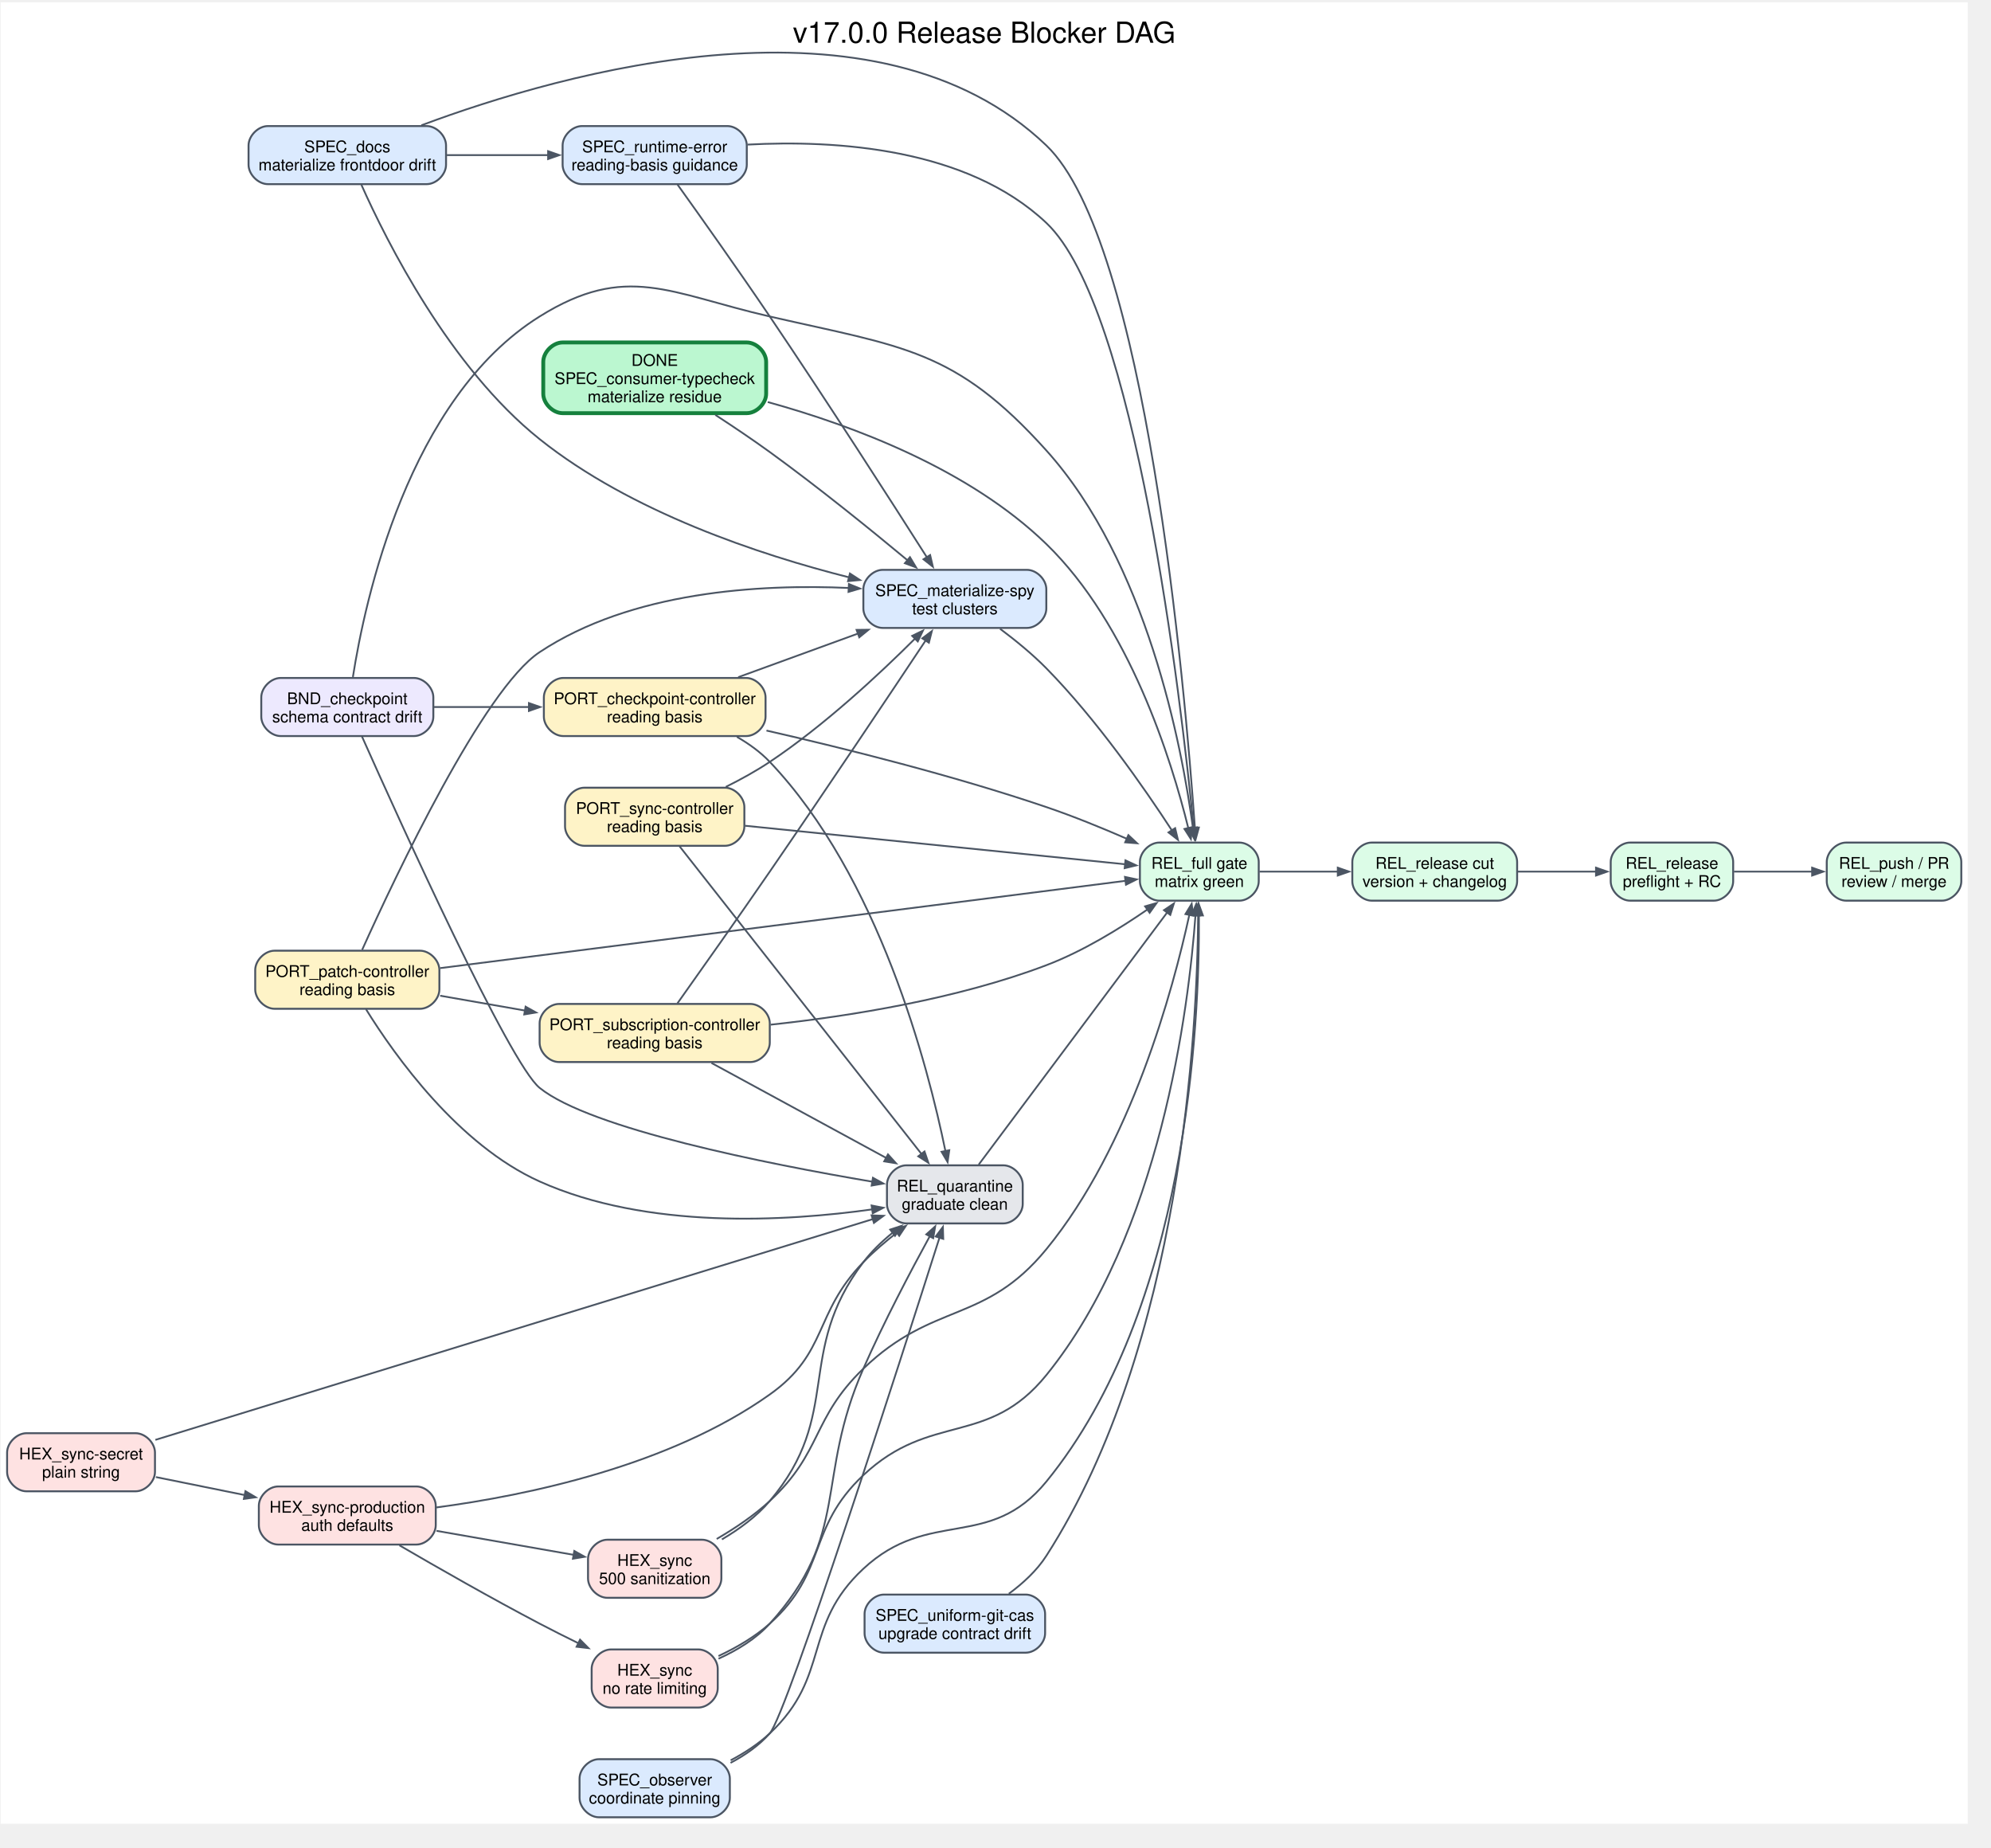
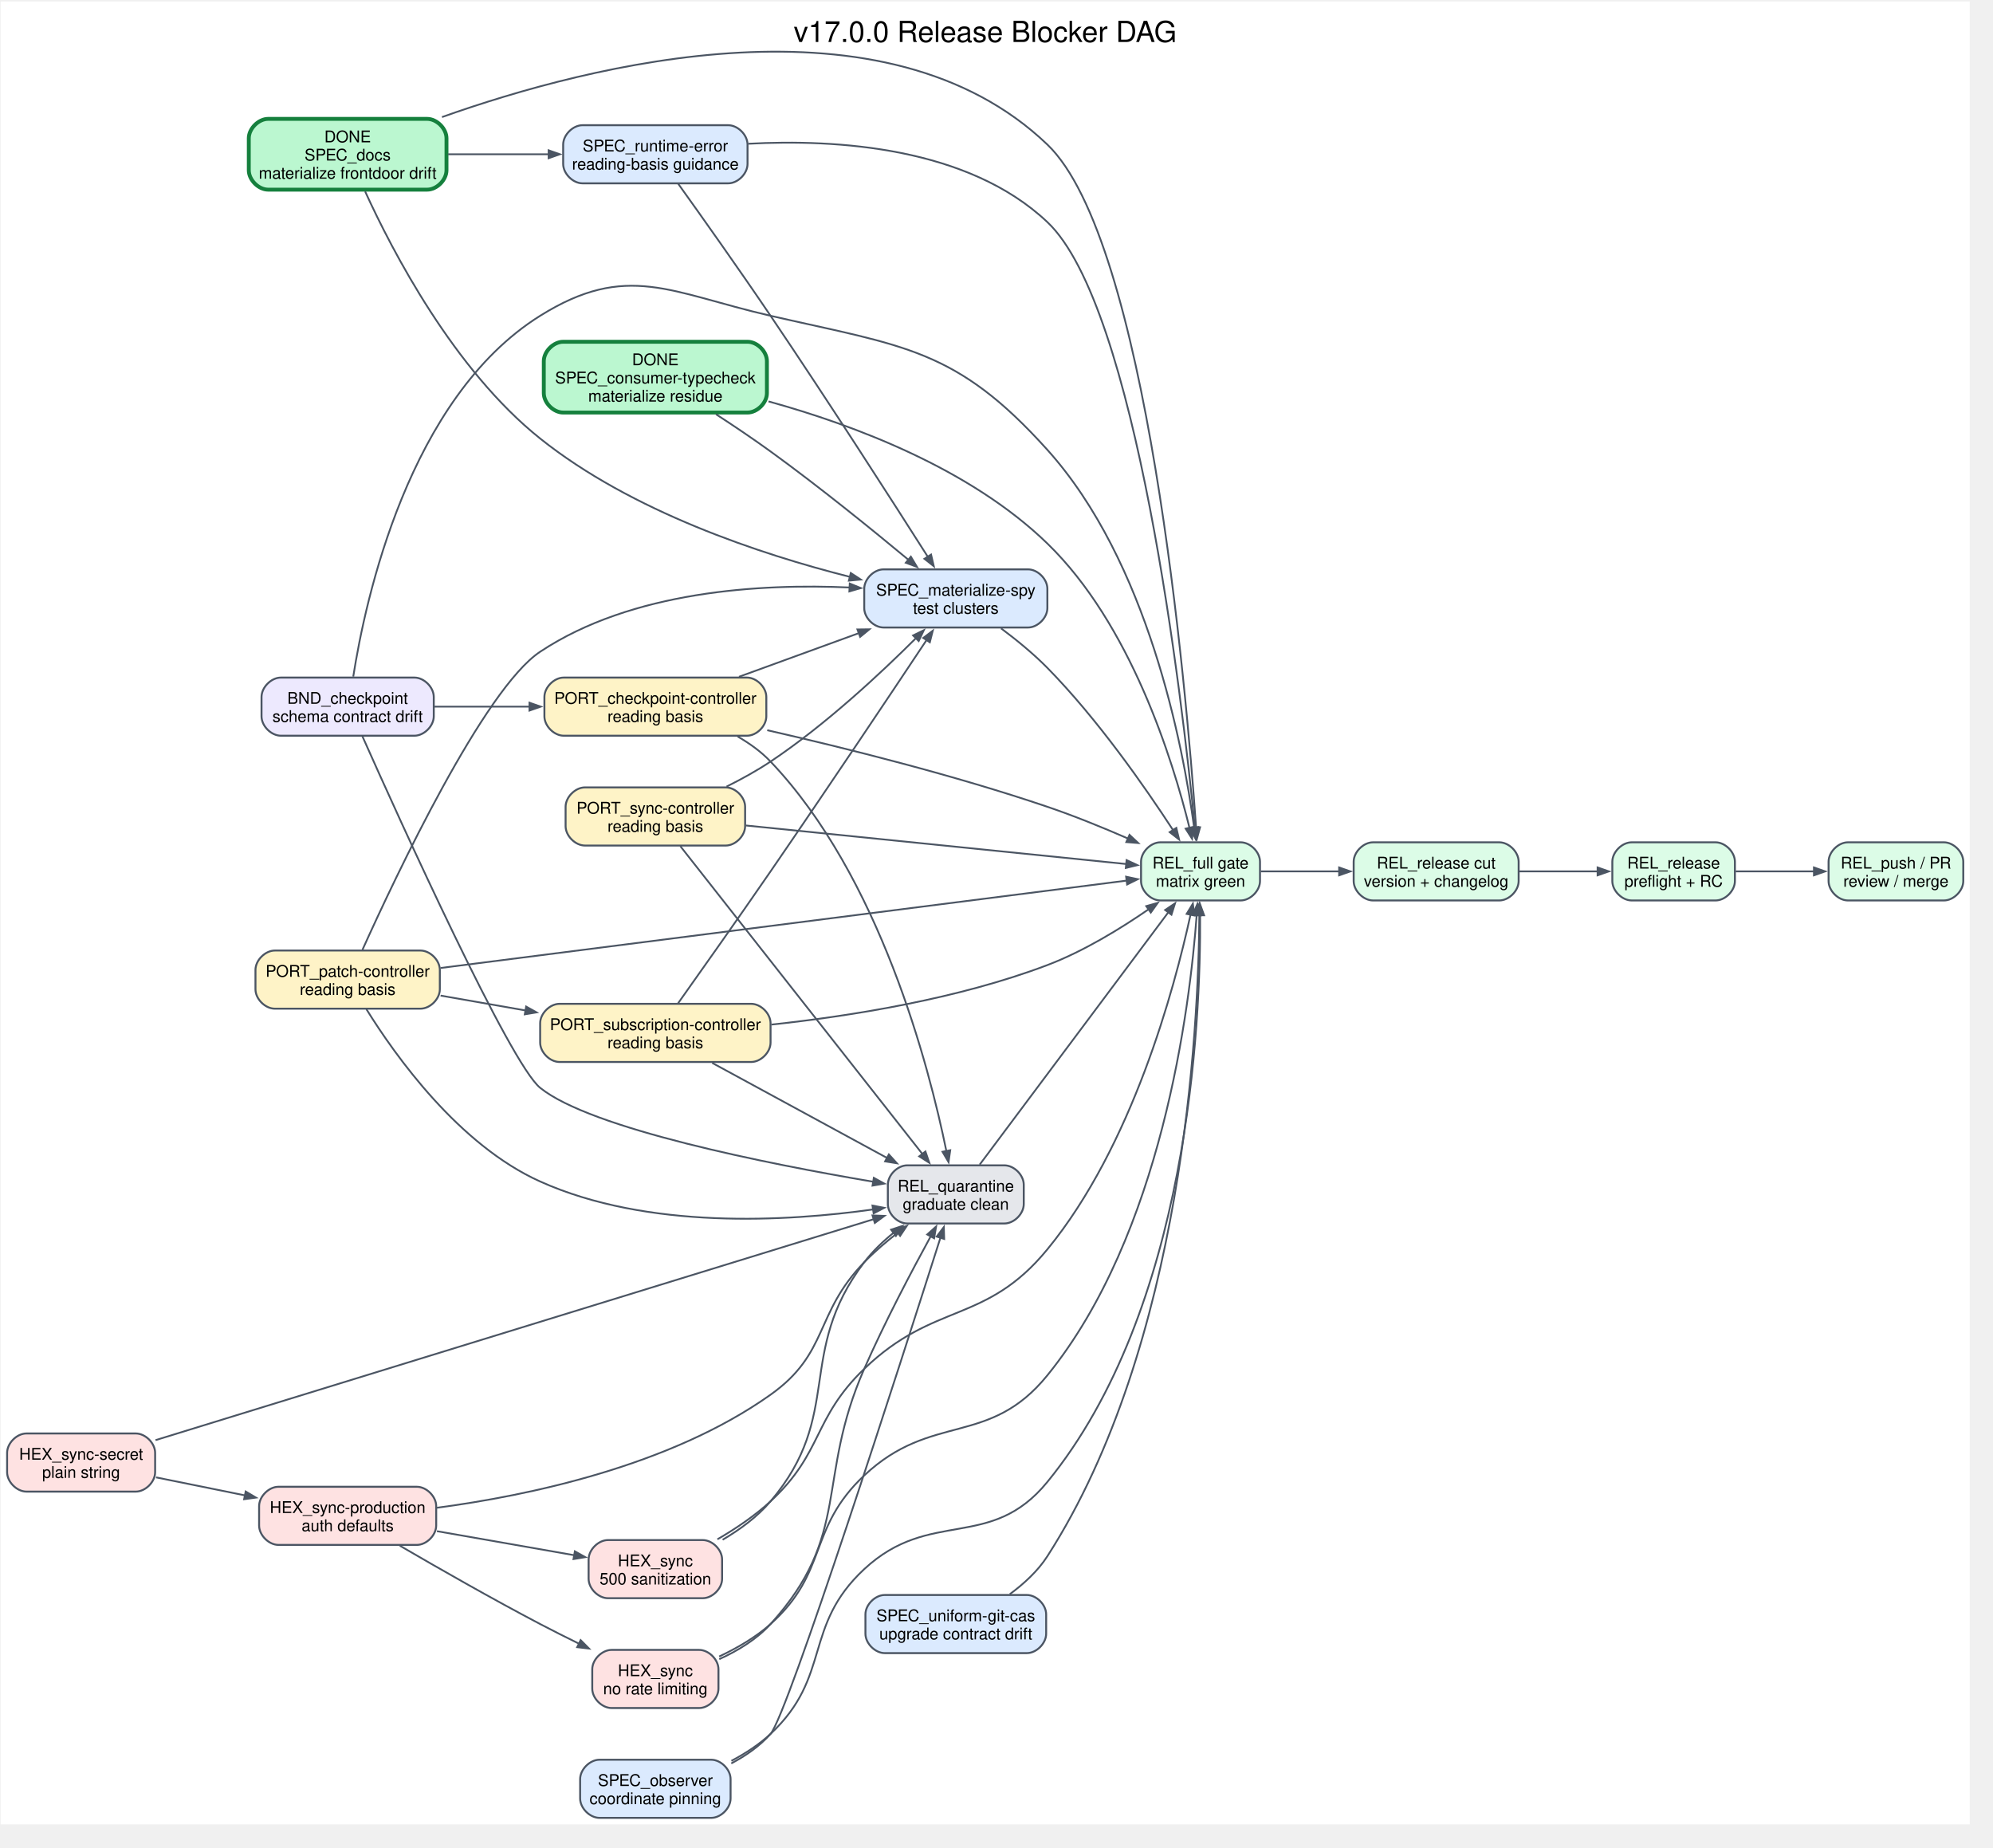
- <svg xmlns="http://www.w3.org/2000/svg" width="1248pt" height="1158pt" viewBox="14.00 14.00 1234.00 1143.00">
-   <g id="graph0" class="graph" transform="scale(1 1) rotate(0) translate(18.4 1139.11)">
-     <polygon fill="white" stroke="none" points="-4,4 -4,-1124.71 1215.2,-1124.71 1215.2,4 -4,4" />
-     <text xml:space="preserve" text-anchor="middle" x="605.6" y="-1099.61" font-family="Helvetica,sans-Serif" font-size="18.00">v17.0.0 Release Blocker DAG</text>
+ <svg xmlns="http://www.w3.org/2000/svg" width="1248pt" height="1157pt" viewBox="14.00 14.00 1234.00 1143.00">
+   <g id="graph0" class="graph" transform="scale(1 1) rotate(0) translate(18.4 1139)">
+     <polygon fill="white" stroke="none" points="-4,4 -4,-1124.6 1215.2,-1124.6 1215.2,4 -4,4" />
+     <text xml:space="preserve" text-anchor="middle" x="605.6" y="-1099.5" font-family="Helvetica,sans-Serif" font-size="18.00">v17.0.0 Release Blocker DAG</text>
    <g id="node1" class="node">
      <path fill="#bbf7d0" stroke="#15803d" stroke-width="2.4" d="M458.45,-913.91C458.45,-913.91 344.3,-913.91 344.3,-913.91 338.3,-913.91 332.3,-907.91 332.3,-901.91 332.3,-901.91 332.3,-882.09 332.3,-882.09 332.3,-876.09 338.3,-870.09 344.3,-870.09 344.3,-870.09 458.45,-870.09 458.45,-870.09 464.45,-870.09 470.45,-876.09 470.45,-882.09 470.45,-882.09 470.45,-901.91 470.45,-901.91 470.45,-907.91 464.45,-913.91 458.45,-913.91" />
      <text xml:space="preserve" text-anchor="middle" x="401.38" y="-899.38" font-family="Helvetica,sans-Serif" font-size="10.00">DONE</text>
      <text xml:space="preserve" text-anchor="middle" x="401.38" y="-888.12" font-family="Helvetica,sans-Serif" font-size="10.00">SPEC_consumer-typecheck</text>
      <text xml:space="preserve" text-anchor="middle" x="401.38" y="-876.88" font-family="Helvetica,sans-Serif" font-size="10.00">materialize residue</text>
    </g>
    <g id="node9" class="node">
      <path fill="#dbeafe" stroke="#4b5563" stroke-width="1.2" d="M632.1,-773C632.1,-773 542.7,-773 542.7,-773 536.7,-773 530.7,-767 530.7,-761 530.7,-761 530.7,-749 530.7,-749 530.7,-743 536.7,-737 542.7,-737 542.7,-737 632.1,-737 632.1,-737 638.1,-737 644.1,-743 644.1,-749 644.1,-749 644.1,-761 644.1,-761 644.1,-767 638.1,-773 632.1,-773" />
      <text xml:space="preserve" text-anchor="middle" x="587.4" y="-756.75" font-family="Helvetica,sans-Serif" font-size="10.00">SPEC_materialize-spy</text>
      <text xml:space="preserve" text-anchor="middle" x="587.4" y="-745.5" font-family="Helvetica,sans-Serif" font-size="10.00">test clusters</text>
    </g>
    <g id="edge4" class="edge">
      <path fill="none" stroke="#4b5563" stroke-width="1.1" d="M438.96,-869.01C449.96,-861.85 461.95,-853.79 472.7,-846 502.7,-824.26 535.61,-797.59 558.27,-778.76" />
      <polygon fill="#4b5563" stroke="#4b5563" stroke-width="1.1" points="559.58,-780.86 563.39,-774.49 556.44,-777.09 559.58,-780.86" />
    </g>
    <g id="node17" class="node">
      <path fill="#dcfce7" stroke="#4b5563" stroke-width="1.2" d="M763.75,-604C763.75,-604 714.1,-604 714.1,-604 708.1,-604 702.1,-598 702.1,-592 702.1,-592 702.1,-580 702.1,-580 702.1,-574 708.1,-568 714.1,-568 714.1,-568 763.75,-568 763.75,-568 769.75,-568 775.75,-574 775.75,-580 775.75,-580 775.75,-592 775.75,-592 775.75,-598 769.75,-604 763.75,-604" />
      <text xml:space="preserve" text-anchor="middle" x="738.93" y="-587.75" font-family="Helvetica,sans-Serif" font-size="10.00">REL_full gate</text>
      <text xml:space="preserve" text-anchor="middle" x="738.93" y="-576.5" font-family="Helvetica,sans-Serif" font-size="10.00">matrix green</text>
    </g>
    <g id="edge24" class="edge">
      <path fill="none" stroke="#4b5563" stroke-width="1.1" d="M471.44,-876.98C524.4,-862.36 596.3,-835.38 644.1,-789 695.58,-739.04 721.63,-655.45 732.13,-612.8" />
      <polygon fill="#4b5563" stroke="#4b5563" stroke-width="1.1" points="734.46,-613.59 733.7,-606.21 729.7,-612.45 734.46,-613.59" />
    </g>
    <g id="node2" class="node">
-       <path fill="#dbeafe" stroke="#4b5563" stroke-width="1.2" d="M260.05,-1048C260.05,-1048 161.65,-1048 161.65,-1048 155.65,-1048 149.65,-1042 149.65,-1036 149.65,-1036 149.65,-1024 149.65,-1024 149.65,-1018 155.65,-1012 161.65,-1012 161.65,-1012 260.05,-1012 260.05,-1012 266.05,-1012 272.05,-1018 272.05,-1024 272.05,-1024 272.05,-1036 272.05,-1036 272.05,-1042 266.05,-1048 260.05,-1048" />
-       <text xml:space="preserve" text-anchor="middle" x="210.85" y="-1031.75" font-family="Helvetica,sans-Serif" font-size="10.00">SPEC_docs</text>
-       <text xml:space="preserve" text-anchor="middle" x="210.85" y="-1020.5" font-family="Helvetica,sans-Serif" font-size="10.00">materialize frontdoor drift</text>
+       <path fill="#bbf7d0" stroke="#15803d" stroke-width="2.4" d="M260.05,-1051.91C260.05,-1051.91 161.65,-1051.91 161.65,-1051.91 155.65,-1051.91 149.65,-1045.91 149.65,-1039.91 149.65,-1039.91 149.65,-1020.09 149.65,-1020.09 149.65,-1014.09 155.65,-1008.09 161.65,-1008.09 161.65,-1008.09 260.05,-1008.09 260.05,-1008.09 266.05,-1008.09 272.05,-1014.09 272.05,-1020.09 272.05,-1020.09 272.05,-1039.91 272.05,-1039.91 272.05,-1045.91 266.05,-1051.91 260.05,-1051.91" />
+       <text xml:space="preserve" text-anchor="middle" x="210.85" y="-1037.38" font-family="Helvetica,sans-Serif" font-size="10.00">DONE</text>
+       <text xml:space="preserve" text-anchor="middle" x="210.85" y="-1026.12" font-family="Helvetica,sans-Serif" font-size="10.00">SPEC_docs</text>
+       <text xml:space="preserve" text-anchor="middle" x="210.85" y="-1014.88" font-family="Helvetica,sans-Serif" font-size="10.00">materialize frontdoor drift</text>
    </g>
    <g id="node3" class="node">
      <path fill="#dbeafe" stroke="#4b5563" stroke-width="1.2" d="M446.45,-1048C446.45,-1048 356.3,-1048 356.3,-1048 350.3,-1048 344.3,-1042 344.3,-1036 344.3,-1036 344.3,-1024 344.3,-1024 344.3,-1018 350.3,-1012 356.3,-1012 356.3,-1012 446.45,-1012 446.45,-1012 452.45,-1012 458.45,-1018 458.45,-1024 458.45,-1024 458.45,-1036 458.45,-1036 458.45,-1042 452.45,-1048 446.45,-1048" />
      <text xml:space="preserve" text-anchor="middle" x="401.38" y="-1031.75" font-family="Helvetica,sans-Serif" font-size="10.00">SPEC_runtime-error</text>
      <text xml:space="preserve" text-anchor="middle" x="401.38" y="-1020.5" font-family="Helvetica,sans-Serif" font-size="10.00">reading-basis guidance</text>
    </g>
    <g id="edge1" class="edge">
-       <path fill="none" stroke="#4b5563" stroke-width="1.1" d="M272.54,-1030C292.6,-1030 314.99,-1030 335.37,-1030" />
-       <polygon fill="#4b5563" stroke="#4b5563" stroke-width="1.1" points="335.3,-1032.45 342.3,-1030 335.3,-1027.55 335.3,-1032.45" />
+       <path fill="none" stroke="#4b5563" stroke-width="1.1" d="M273.06,-1030C293,-1030 315.21,-1030 335.42,-1030" />
+       <polygon fill="#4b5563" stroke="#4b5563" stroke-width="1.1" points="335.28,-1032.45 342.28,-1030 335.28,-1027.55 335.28,-1032.45" />
    </g>
    <g id="edge5" class="edge">
-       <path fill="none" stroke="#4b5563" stroke-width="1.1" d="M219.59,-1011.6C235.35,-976.26 274.4,-898.45 330.05,-854 386.69,-808.76 466.41,-782.34 521.85,-768.35" />
+       <path fill="none" stroke="#4b5563" stroke-width="1.1" d="M221.67,-1007C238.6,-969.88 276.7,-896.61 330.05,-854 386.69,-808.76 466.41,-782.34 521.85,-768.35" />
      <polygon fill="#4b5563" stroke="#4b5563" stroke-width="1.1" points="522.37,-770.74 528.57,-766.69 521.19,-765.99 522.37,-770.74" />
    </g>
    <g id="edge25" class="edge">
-       <path fill="none" stroke="#4b5563" stroke-width="1.1" d="M256.78,-1048.48C344.42,-1081.18 538.79,-1136.81 644.1,-1036 705.9,-976.84 730,-701.11 736.19,-613.09" />
+       <path fill="none" stroke="#4b5563" stroke-width="1.1" d="M269.26,-1053.02C361.75,-1085.87 543.53,-1132.27 644.1,-1036 705.9,-976.84 730,-701.11 736.19,-613.09" />
      <polygon fill="#4b5563" stroke="#4b5563" stroke-width="1.1" points="738.64,-613.28 736.67,-606.12 733.75,-612.94 738.64,-613.28" />
    </g>
    <g id="edge6" class="edge">
      <path fill="none" stroke="#4b5563" stroke-width="1.1" d="M415.54,-1011.71C429.83,-991.77 453.2,-958.84 472.7,-930 508.17,-877.54 548.21,-815.14 570.04,-780.83" />
      <polygon fill="#4b5563" stroke="#4b5563" stroke-width="1.1" points="572.09,-782.17 573.78,-774.94 567.96,-779.54 572.09,-782.17" />
    </g>
    <g id="edge26" class="edge">
      <path fill="none" stroke="#4b5563" stroke-width="1.1" d="M458.98,-1036.51C513.54,-1039.44 594.86,-1034.5 644.1,-988 699.4,-935.78 727.5,-693.78 735.49,-612.62" />
      <polygon fill="#4b5563" stroke="#4b5563" stroke-width="1.1" points="737.89,-613.26 736.12,-606.06 733.01,-612.79 737.89,-613.26" />
    </g>
    <g id="node4" class="node">
      <path fill="#ede9fe" stroke="#4b5563" stroke-width="1.2" d="M252.18,-706C252.18,-706 169.53,-706 169.53,-706 163.53,-706 157.53,-700 157.53,-694 157.53,-694 157.53,-682 157.53,-682 157.53,-676 163.53,-670 169.53,-670 169.53,-670 252.18,-670 252.18,-670 258.18,-670 264.18,-676 264.18,-682 264.18,-682 264.18,-694 264.18,-694 264.18,-700 258.18,-706 252.18,-706" />
      <text xml:space="preserve" text-anchor="middle" x="210.85" y="-689.75" font-family="Helvetica,sans-Serif" font-size="10.00">BND_checkpoint</text>
      <text xml:space="preserve" text-anchor="middle" x="210.85" y="-678.5" font-family="Helvetica,sans-Serif" font-size="10.00">schema contract drift</text>
    </g>
    <g id="node6" class="node">
      <path fill="#fef3c7" stroke="#4b5563" stroke-width="1.2" d="M458.08,-706C458.08,-706 344.68,-706 344.68,-706 338.68,-706 332.68,-700 332.68,-694 332.68,-694 332.68,-682 332.68,-682 332.68,-676 338.68,-670 344.68,-670 344.68,-670 458.08,-670 458.08,-670 464.08,-670 470.08,-676 470.08,-682 470.08,-682 470.08,-694 470.08,-694 470.08,-700 464.08,-706 458.08,-706" />
      <text xml:space="preserve" text-anchor="middle" x="401.38" y="-689.75" font-family="Helvetica,sans-Serif" font-size="10.00">PORT_checkpoint-controller</text>
      <text xml:space="preserve" text-anchor="middle" x="401.38" y="-678.5" font-family="Helvetica,sans-Serif" font-size="10.00">reading basis</text>
    </g>
    <g id="edge2" class="edge">
      <path fill="none" stroke="#4b5563" stroke-width="1.1" d="M264.62,-688C282.92,-688 303.82,-688 323.66,-688" />
      <polygon fill="#4b5563" stroke="#4b5563" stroke-width="1.1" points="323.42,-690.45 330.42,-688 323.41,-685.55 323.42,-690.45" />
    </g>
    <g id="node16" class="node">
      <path fill="#e5e7eb" stroke="#4b5563" stroke-width="1.2" d="M617.48,-404C617.48,-404 557.33,-404 557.33,-404 551.33,-404 545.33,-398 545.33,-392 545.33,-392 545.33,-380 545.33,-380 545.33,-374 551.33,-368 557.33,-368 557.33,-368 617.48,-368 617.48,-368 623.48,-368 629.48,-374 629.48,-380 629.48,-380 629.48,-392 629.48,-392 629.48,-398 623.48,-404 617.48,-404" />
      <text xml:space="preserve" text-anchor="middle" x="587.4" y="-387.75" font-family="Helvetica,sans-Serif" font-size="10.00">REL_quarantine</text>
      <text xml:space="preserve" text-anchor="middle" x="587.4" y="-376.5" font-family="Helvetica,sans-Serif" font-size="10.00">graduate clean</text>
    </g>
    <g id="edge14" class="edge">
      <path fill="none" stroke="#4b5563" stroke-width="1.1" d="M219.95,-669.72C243.46,-616.95 311.29,-467.15 330.05,-452 361.53,-426.58 471,-404.9 536.27,-393.85" />
      <polygon fill="#4b5563" stroke="#4b5563" stroke-width="1.1" points="536.64,-396.27 543.14,-392.7 535.83,-391.44 536.64,-396.27" />
    </g>
    <g id="edge27" class="edge">
      <path fill="none" stroke="#4b5563" stroke-width="1.1" d="M214.32,-706.59C221.73,-753.98 248.55,-879.1 330.05,-930 383.83,-963.58 410.9,-944.17 472.7,-930 555.2,-911.08 587.5,-909.93 644.1,-847 706.35,-777.79 728.09,-664.27 735,-612.83" />
      <polygon fill="#4b5563" stroke="#4b5563" stroke-width="1.1" points="737.39,-613.45 735.85,-606.2 732.53,-612.83 737.39,-613.45" />
    </g>
    <g id="node5" class="node">
      <path fill="#fef3c7" stroke="#4b5563" stroke-width="1.2" d="M255.93,-537C255.93,-537 165.78,-537 165.78,-537 159.78,-537 153.78,-531 153.78,-525 153.78,-525 153.78,-513 153.78,-513 153.78,-507 159.78,-501 165.78,-501 165.78,-501 255.93,-501 255.93,-501 261.93,-501 267.93,-507 267.93,-513 267.93,-513 267.93,-525 267.93,-525 267.93,-531 261.93,-537 255.93,-537" />
      <text xml:space="preserve" text-anchor="middle" x="210.85" y="-520.75" font-family="Helvetica,sans-Serif" font-size="10.00">PORT_patch-controller</text>
      <text xml:space="preserve" text-anchor="middle" x="210.85" y="-509.5" font-family="Helvetica,sans-Serif" font-size="10.00">reading basis</text>
    </g>
    <g id="node7" class="node">
      <path fill="#fef3c7" stroke="#4b5563" stroke-width="1.2" d="M460.7,-504C460.7,-504 342.05,-504 342.05,-504 336.05,-504 330.05,-498 330.05,-492 330.05,-492 330.05,-480 330.05,-480 330.05,-474 336.05,-468 342.05,-468 342.05,-468 460.7,-468 460.7,-468 466.7,-468 472.7,-474 472.7,-480 472.7,-480 472.7,-492 472.7,-492 472.7,-498 466.7,-504 460.7,-504" />
      <text xml:space="preserve" text-anchor="middle" x="401.38" y="-487.75" font-family="Helvetica,sans-Serif" font-size="10.00">PORT_subscription-controller</text>
      <text xml:space="preserve" text-anchor="middle" x="401.38" y="-476.5" font-family="Helvetica,sans-Serif" font-size="10.00">reading basis</text>
    </g>
    <g id="edge3" class="edge">
      <path fill="none" stroke="#4b5563" stroke-width="1.1" d="M268.41,-509.1C285.06,-506.18 303.59,-502.94 321.37,-499.83" />
      <polygon fill="#4b5563" stroke="#4b5563" stroke-width="1.1" points="321.36,-502.32 327.84,-498.7 320.52,-497.49 321.36,-502.32" />
    </g>
    <g id="edge7" class="edge">
      <path fill="none" stroke="#4b5563" stroke-width="1.1" d="M220.06,-537.54C240.64,-583.18 295.3,-698.95 330.05,-722 386.87,-759.69 466.55,-764.27 521.94,-761.76" />
      <polygon fill="#4b5563" stroke="#4b5563" stroke-width="1.1" points="521.74,-764.22 528.61,-761.41 521.49,-759.33 521.74,-764.22" />
    </g>
    <g id="edge15" class="edge">
      <path fill="none" stroke="#4b5563" stroke-width="1.1" d="M222.45,-500.71C240.37,-471.84 279.65,-416.65 330.05,-394 396.55,-364.12 482.86,-369.19 536.43,-376.73" />
      <polygon fill="#4b5563" stroke="#4b5563" stroke-width="1.1" points="535.8,-379.11 543.09,-377.71 536.52,-374.26 535.8,-379.11" />
    </g>
    <g id="edge28" class="edge">
      <path fill="none" stroke="#4b5563" stroke-width="1.1" d="M268.4,-526.2C373.65,-539.61 597.59,-568.13 693.17,-580.3" />
      <polygon fill="#4b5563" stroke="#4b5563" stroke-width="1.1" points="692.84,-582.73 700.09,-581.18 693.46,-577.87 692.84,-582.73" />
    </g>
    <g id="edge8" class="edge">
      <path fill="none" stroke="#4b5563" stroke-width="1.1" d="M453.15,-706.49C476.18,-714.87 503.57,-724.84 527.5,-733.56" />
      <polygon fill="#4b5563" stroke="#4b5563" stroke-width="1.1" points="526.49,-735.8 533.91,-735.89 528.17,-731.19 526.49,-735.8" />
    </g>
    <g id="edge16" class="edge">
      <path fill="none" stroke="#4b5563" stroke-width="1.1" d="M452.33,-669.51C459.79,-665.22 466.9,-660.09 472.7,-654 540.4,-582.89 570.83,-465.38 581.56,-412.84" />
      <polygon fill="#4b5563" stroke="#4b5563" stroke-width="1.1" points="583.96,-413.37 582.91,-406.02 579.15,-412.42 583.96,-413.37" />
    </g>
    <g id="edge29" class="edge">
      <path fill="none" stroke="#4b5563" stroke-width="1.1" d="M470.65,-673.41C519.51,-662.26 586.56,-645.52 644.1,-626 660.66,-620.38 678.42,-613.14 693.97,-606.37" />
      <polygon fill="#4b5563" stroke="#4b5563" stroke-width="1.1" points="694.95,-608.62 700.36,-603.56 692.97,-604.14 694.95,-608.62" />
    </g>
    <g id="edge9" class="edge">
      <path fill="none" stroke="#4b5563" stroke-width="1.1" d="M415.45,-504.35C429.66,-524.35 452.97,-557.32 472.7,-586 507.45,-636.52 547.29,-696.13 569.38,-729.34" />
      <polygon fill="#4b5563" stroke="#4b5563" stroke-width="1.1" points="567.24,-730.55 573.15,-735.02 571.32,-727.84 567.24,-730.55" />
    </g>
    <g id="edge17" class="edge">
      <path fill="none" stroke="#4b5563" stroke-width="1.1" d="M436.56,-467.43C467.16,-450.8 512.11,-426.37 544.79,-408.61" />
      <polygon fill="#4b5563" stroke="#4b5563" stroke-width="1.1" points="545.96,-410.77 550.94,-405.27 543.62,-406.46 545.96,-410.77" />
    </g>
    <g id="edge30" class="edge">
      <path fill="none" stroke="#4b5563" stroke-width="1.1" d="M473.28,-491.16C522.48,-496.45 588.85,-507.02 644.1,-528 666.54,-536.52 689.5,-550.6 707.1,-562.76" />
      <polygon fill="#4b5563" stroke="#4b5563" stroke-width="1.1" points="705.31,-564.5 712.44,-566.52 708.13,-560.49 705.31,-564.5" />
    </g>
    <g id="node8" class="node">
      <path fill="#fef3c7" stroke="#4b5563" stroke-width="1.2" d="M444.95,-638C444.95,-638 357.8,-638 357.8,-638 351.8,-638 345.8,-632 345.8,-626 345.8,-626 345.8,-614 345.8,-614 345.8,-608 351.8,-602 357.8,-602 357.8,-602 444.95,-602 444.95,-602 450.95,-602 456.95,-608 456.95,-614 456.95,-614 456.95,-626 456.95,-626 456.95,-632 450.95,-638 444.95,-638" />
      <text xml:space="preserve" text-anchor="middle" x="401.38" y="-621.75" font-family="Helvetica,sans-Serif" font-size="10.00">PORT_sync-controller</text>
      <text xml:space="preserve" text-anchor="middle" x="401.38" y="-610.5" font-family="Helvetica,sans-Serif" font-size="10.00">reading basis</text>
    </g>
    <g id="edge10" class="edge">
      <path fill="none" stroke="#4b5563" stroke-width="1.1" d="M445.44,-638.49C454.7,-643.1 464.24,-648.36 472.7,-654 506.63,-676.64 541.01,-708.73 562.95,-730.62" />
      <polygon fill="#4b5563" stroke="#4b5563" stroke-width="1.1" points="560.95,-732.09 567.62,-735.33 564.43,-728.64 560.95,-732.09" />
    </g>
    <g id="edge18" class="edge">
      <path fill="none" stroke="#4b5563" stroke-width="1.1" d="M416.82,-601.64C449.6,-559.95 529.7,-458.1 566.87,-410.84" />
      <polygon fill="#4b5563" stroke="#4b5563" stroke-width="1.1" points="568.6,-412.6 571,-405.58 564.74,-409.57 568.6,-412.6" />
    </g>
    <g id="edge31" class="edge">
      <path fill="none" stroke="#4b5563" stroke-width="1.1" d="M457.41,-614.42C523.29,-607.75 632.34,-596.7 693.25,-590.53" />
      <polygon fill="#4b5563" stroke="#4b5563" stroke-width="1.1" points="693.14,-593 699.86,-589.86 692.65,-588.13 693.14,-593" />
    </g>
    <g id="edge32" class="edge">
      <path fill="none" stroke="#4b5563" stroke-width="1.1" d="M615.42,-736.48C624.96,-729.35 635.45,-720.8 644.1,-712 675.2,-680.35 704.67,-638.04 722.02,-611.4" />
      <polygon fill="#4b5563" stroke="#4b5563" stroke-width="1.1" points="723.94,-612.93 725.68,-605.72 719.82,-610.28 723.94,-612.93" />
    </g>
    <g id="node10" class="node">
      <path fill="#dbeafe" stroke="#4b5563" stroke-width="1.2" d="M435.95,-36C435.95,-36 366.8,-36 366.8,-36 360.8,-36 354.8,-30 354.8,-24 354.8,-24 354.8,-12 354.8,-12 354.8,-6 360.8,0 366.8,0 366.8,0 435.95,0 435.95,0 441.95,0 447.95,-6 447.95,-12 447.95,-12 447.95,-24 447.95,-24 447.95,-30 441.95,-36 435.95,-36" />
      <text xml:space="preserve" text-anchor="middle" x="401.38" y="-19.75" font-family="Helvetica,sans-Serif" font-size="10.00">SPEC_observer</text>
      <text xml:space="preserve" text-anchor="middle" x="401.38" y="-8.5" font-family="Helvetica,sans-Serif" font-size="10.00">coordinate pinning</text>
    </g>
    <g id="edge19" class="edge">
      <path fill="none" stroke="#4b5563" stroke-width="1.1" d="M448.39,-33.72C457.37,-38.47 466.05,-44.48 472.7,-52 483.4,-64.09 553.58,-282.78 578.02,-359.59" />
      <polygon fill="#4b5563" stroke="#4b5563" stroke-width="1.1" points="575.55,-359.89 580,-365.82 580.22,-358.41 575.55,-359.89" />
    </g>
    <g id="edge33" class="edge">
      <path fill="none" stroke="#4b5563" stroke-width="1.1" d="M448.46,-35.3C457.13,-39.88 465.67,-45.42 472.7,-52 510.78,-87.63 492.51,-118.49 530.7,-154 571.58,-192.01 608.79,-164.76 644.1,-208 731.49,-315.01 739.15,-492 738.68,-559.09" />
      <polygon fill="#4b5563" stroke="#4b5563" stroke-width="1.1" points="736.24,-558.75 738.6,-565.78 741.14,-558.82 736.24,-558.75" />
    </g>
    <g id="node11" class="node">
      <path fill="#dbeafe" stroke="#4b5563" stroke-width="1.2" d="M631.35,-138C631.35,-138 543.45,-138 543.45,-138 537.45,-138 531.45,-132 531.45,-126 531.45,-126 531.45,-114 531.45,-114 531.45,-108 537.45,-102 543.45,-102 543.45,-102 631.35,-102 631.35,-102 637.35,-102 643.35,-108 643.35,-114 643.35,-114 643.35,-126 643.35,-126 643.35,-132 637.35,-138 631.35,-138" />
      <text xml:space="preserve" text-anchor="middle" x="587.4" y="-121.75" font-family="Helvetica,sans-Serif" font-size="10.00">SPEC_uniform-git-cas</text>
      <text xml:space="preserve" text-anchor="middle" x="587.4" y="-110.5" font-family="Helvetica,sans-Serif" font-size="10.00">upgrade contract drift</text>
    </g>
    <g id="edge34" class="edge">
      <path fill="none" stroke="#4b5563" stroke-width="1.1" d="M620.85,-138.51C629.57,-144.92 638.21,-152.83 644.1,-162 728.34,-293.07 737.72,-488.84 738.2,-559.43" />
      <polygon fill="#4b5563" stroke="#4b5563" stroke-width="1.1" points="735.75,-559.12 738.22,-566.12 740.65,-559.11 735.75,-559.12" />
    </g>
    <g id="node12" class="node">
      <path fill="#fee2e2" stroke="#4b5563" stroke-width="1.2" d="M79.65,-238C79.65,-238 12,-238 12,-238 6,-238 0,-232 0,-226 0,-226 0,-214 0,-214 0,-208 6,-202 12,-202 12,-202 79.65,-202 79.65,-202 85.65,-202 91.65,-208 91.65,-214 91.65,-214 91.65,-226 91.65,-226 91.65,-232 85.65,-238 79.65,-238" />
      <text xml:space="preserve" text-anchor="middle" x="45.83" y="-221.75" font-family="Helvetica,sans-Serif" font-size="10.00">HEX_sync-secret</text>
      <text xml:space="preserve" text-anchor="middle" x="45.83" y="-210.5" font-family="Helvetica,sans-Serif" font-size="10.00">plain string</text>
    </g>
    <g id="node13" class="node">
      <path fill="#fee2e2" stroke="#4b5563" stroke-width="1.2" d="M253.68,-205C253.68,-205 168.03,-205 168.03,-205 162.03,-205 156.03,-199 156.03,-193 156.03,-193 156.03,-181 156.03,-181 156.03,-175 162.03,-169 168.03,-169 168.03,-169 253.68,-169 253.68,-169 259.68,-169 265.68,-175 265.68,-181 265.68,-181 265.68,-193 265.68,-193 265.68,-199 259.68,-205 253.68,-205" />
      <text xml:space="preserve" text-anchor="middle" x="210.85" y="-188.75" font-family="Helvetica,sans-Serif" font-size="10.00">HEX_sync-production</text>
      <text xml:space="preserve" text-anchor="middle" x="210.85" y="-177.5" font-family="Helvetica,sans-Serif" font-size="10.00">auth defaults</text>
    </g>
    <g id="edge11" class="edge">
      <path fill="none" stroke="#4b5563" stroke-width="1.1" d="M92.24,-210.81C109.31,-207.35 129.04,-203.36 147.39,-199.64" />
      <polygon fill="#4b5563" stroke="#4b5563" stroke-width="1.1" points="147.71,-202.08 154.09,-198.29 146.74,-197.28 147.71,-202.08" />
    </g>
    <g id="edge20" class="edge">
      <path fill="none" stroke="#4b5563" stroke-width="1.1" d="M91.9,-233.87C192.02,-264.67 432.3,-338.59 536.64,-370.69" />
      <polygon fill="#4b5563" stroke="#4b5563" stroke-width="1.1" points="535.81,-373 543.22,-372.72 537.25,-368.32 535.81,-373" />
    </g>
    <g id="node14" class="node">
      <path fill="#fee2e2" stroke="#4b5563" stroke-width="1.2" d="M428.45,-104C428.45,-104 374.3,-104 374.3,-104 368.3,-104 362.3,-98 362.3,-92 362.3,-92 362.3,-80 362.3,-80 362.3,-74 368.3,-68 374.3,-68 374.3,-68 428.45,-68 428.45,-68 434.45,-68 440.45,-74 440.45,-80 440.45,-80 440.45,-92 440.45,-92 440.45,-98 434.45,-104 428.45,-104" />
      <text xml:space="preserve" text-anchor="middle" x="401.38" y="-87.75" font-family="Helvetica,sans-Serif" font-size="10.00">HEX_sync</text>
      <text xml:space="preserve" text-anchor="middle" x="401.38" y="-76.5" font-family="Helvetica,sans-Serif" font-size="10.00">no rate limiting</text>
    </g>
    <g id="edge12" class="edge">
      <path fill="none" stroke="#4b5563" stroke-width="1.1" d="M243.15,-168.52C266.8,-154.74 300.18,-135.67 330.05,-120 337.87,-115.9 346.25,-111.69 354.41,-107.69" />
      <polygon fill="#4b5563" stroke="#4b5563" stroke-width="1.1" points="355.11,-110.07 360.33,-104.81 352.96,-105.67 355.11,-110.07" />
    </g>
    <g id="node15" class="node">
      <path fill="#fee2e2" stroke="#4b5563" stroke-width="1.2" d="M430.7,-172C430.7,-172 372.05,-172 372.05,-172 366.05,-172 360.05,-166 360.05,-160 360.05,-160 360.05,-148 360.05,-148 360.05,-142 366.05,-136 372.05,-136 372.05,-136 430.7,-136 430.7,-136 436.7,-136 442.7,-142 442.7,-148 442.7,-148 442.7,-160 442.7,-160 442.7,-166 436.7,-172 430.7,-172" />
      <text xml:space="preserve" text-anchor="middle" x="401.38" y="-155.75" font-family="Helvetica,sans-Serif" font-size="10.00">HEX_sync</text>
      <text xml:space="preserve" text-anchor="middle" x="401.38" y="-144.5" font-family="Helvetica,sans-Serif" font-size="10.00">500 sanitization</text>
    </g>
    <g id="edge13" class="edge">
      <path fill="none" stroke="#4b5563" stroke-width="1.1" d="M266.13,-177.5C293.02,-172.79 325.25,-167.15 351.38,-162.58" />
      <polygon fill="#4b5563" stroke="#4b5563" stroke-width="1.1" points="351.53,-165.04 358,-161.42 350.68,-160.21 351.53,-165.04" />
    </g>
    <g id="edge21" class="edge">
      <path fill="none" stroke="#4b5563" stroke-width="1.1" d="M266.1,-192C322.27,-199.45 410.37,-217.73 472.7,-262 509.09,-287.85 499.62,-311.96 530.7,-344 537.03,-350.52 544.43,-356.83 551.73,-362.49" />
      <polygon fill="#4b5563" stroke="#4b5563" stroke-width="1.1" points="549.98,-364.24 557.05,-366.49 552.93,-360.32 549.98,-364.24" />
    </g>
    <g id="edge22" class="edge">
      <path fill="none" stroke="#4b5563" stroke-width="1.1" d="M440.94,-98.27C452.39,-103.46 464.14,-110.55 472.7,-120 522.93,-175.43 500.61,-209.52 530.7,-278 543.32,-306.73 560.08,-338.53 571.91,-360.14" />
      <polygon fill="#4b5563" stroke="#4b5563" stroke-width="1.1" points="569.7,-361.2 575.22,-366.15 573.99,-358.84 569.7,-361.2" />
    </g>
    <g id="edge35" class="edge">
      <path fill="none" stroke="#4b5563" stroke-width="1.1" d="M440.89,-99.92C451.95,-105.1 463.5,-111.78 472.7,-120 508.74,-152.21 495.48,-178.9 530.7,-212 572.56,-251.34 607.92,-229.38 644.1,-274 714.92,-361.34 732.33,-501.18 736.57,-559.31" />
      <polygon fill="#4b5563" stroke="#4b5563" stroke-width="1.1" points="734.1,-559.12 737.02,-565.94 738.99,-558.79 734.1,-559.12" />
    </g>
    <g id="edge23" class="edge">
      <path fill="none" stroke="#4b5563" stroke-width="1.1" d="M443.03,-172.19C453.77,-178.51 464.61,-186.45 472.7,-196 518.37,-249.9 487.99,-287.72 530.7,-344 535.81,-350.73 542.26,-356.91 548.96,-362.34" />
      <polygon fill="#4b5563" stroke="#4b5563" stroke-width="1.1" points="547.33,-364.18 554.37,-366.5 550.31,-360.29 547.33,-364.18" />
    </g>
    <g id="edge36" class="edge">
      <path fill="none" stroke="#4b5563" stroke-width="1.1" d="M439.8,-172.47C451.06,-179.02 462.99,-187.02 472.7,-196 505.46,-226.32 498.55,-247.03 530.7,-278 574.04,-319.75 605.93,-305.47 644.1,-352 696.52,-415.9 722.65,-512.85 732.76,-559.32" />
      <polygon fill="#4b5563" stroke="#4b5563" stroke-width="1.1" points="730.33,-559.68 734.18,-566.03 735.13,-558.67 730.33,-559.68" />
    </g>
    <g id="edge37" class="edge">
      <path fill="none" stroke="#4b5563" stroke-width="1.1" d="M602.2,-404.46C629.07,-440.4 688.45,-519.83 718.99,-560.67" />
      <polygon fill="#4b5563" stroke="#4b5563" stroke-width="1.1" points="717.01,-562.11 723.16,-566.25 720.93,-559.18 717.01,-562.11" />
    </g>
    <g id="node18" class="node">
      <path fill="#dcfce7" stroke="#4b5563" stroke-width="1.2" d="M923.9,-604C923.9,-604 845.75,-604 845.75,-604 839.75,-604 833.75,-598 833.75,-592 833.75,-592 833.75,-580 833.75,-580 833.75,-574 839.75,-568 845.75,-568 845.75,-568 923.9,-568 923.9,-568 929.9,-568 935.9,-574 935.9,-580 935.9,-580 935.9,-592 935.9,-592 935.9,-598 929.9,-604 923.9,-604" />
      <text xml:space="preserve" text-anchor="middle" x="884.83" y="-587.75" font-family="Helvetica,sans-Serif" font-size="10.00">REL_release cut</text>
      <text xml:space="preserve" text-anchor="middle" x="884.83" y="-576.5" font-family="Helvetica,sans-Serif" font-size="10.00">version + changelog</text>
    </g>
    <g id="edge38" class="edge">
      <path fill="none" stroke="#4b5563" stroke-width="1.1" d="M776.24,-586C790.98,-586 808.4,-586 824.88,-586" />
      <polygon fill="#4b5563" stroke="#4b5563" stroke-width="1.1" points="824.73,-588.45 831.73,-586 824.73,-583.55 824.73,-588.45" />
    </g>
    <g id="node19" class="node">
      <path fill="#dcfce7" stroke="#4b5563" stroke-width="1.2" d="M1057.8,-604C1057.8,-604 1005.9,-604 1005.9,-604 999.9,-604 993.9,-598 993.9,-592 993.9,-592 993.9,-580 993.9,-580 993.9,-574 999.9,-568 1005.9,-568 1005.9,-568 1057.8,-568 1057.8,-568 1063.8,-568 1069.8,-574 1069.8,-580 1069.8,-580 1069.8,-592 1069.8,-592 1069.8,-598 1063.8,-604 1057.8,-604" />
      <text xml:space="preserve" text-anchor="middle" x="1031.85" y="-587.75" font-family="Helvetica,sans-Serif" font-size="10.00">REL_release</text>
      <text xml:space="preserve" text-anchor="middle" x="1031.85" y="-576.5" font-family="Helvetica,sans-Serif" font-size="10.00">preflight + RC</text>
    </g>
    <g id="edge39" class="edge">
      <path fill="none" stroke="#4b5563" stroke-width="1.1" d="M936.14,-586C952.02,-586 969.46,-586 985.01,-586" />
      <polygon fill="#4b5563" stroke="#4b5563" stroke-width="1.1" points="984.77,-588.45 991.77,-586 984.77,-583.55 984.77,-588.45" />
    </g>
    <g id="node20" class="node">
      <path fill="#dcfce7" stroke="#4b5563" stroke-width="1.2" d="M1199.2,-604C1199.2,-604 1139.8,-604 1139.8,-604 1133.8,-604 1127.8,-598 1127.8,-592 1127.8,-592 1127.8,-580 1127.8,-580 1127.8,-574 1133.8,-568 1139.8,-568 1139.8,-568 1199.2,-568 1199.2,-568 1205.2,-568 1211.2,-574 1211.2,-580 1211.2,-580 1211.2,-592 1211.2,-592 1211.2,-598 1205.2,-604 1199.2,-604" />
      <text xml:space="preserve" text-anchor="middle" x="1169.5" y="-587.75" font-family="Helvetica,sans-Serif" font-size="10.00">REL_push / PR</text>
      <text xml:space="preserve" text-anchor="middle" x="1169.5" y="-576.5" font-family="Helvetica,sans-Serif" font-size="10.00">review / merge</text>
    </g>
    <g id="edge40" class="edge">
      <path fill="none" stroke="#4b5563" stroke-width="1.1" d="M1070.28,-586C1085.37,-586 1102.99,-586 1119.11,-586" />
      <polygon fill="#4b5563" stroke="#4b5563" stroke-width="1.1" points="1118.72,-588.45 1125.72,-586 1118.72,-583.55 1118.72,-588.45" />
    </g>
  </g>
</svg>
